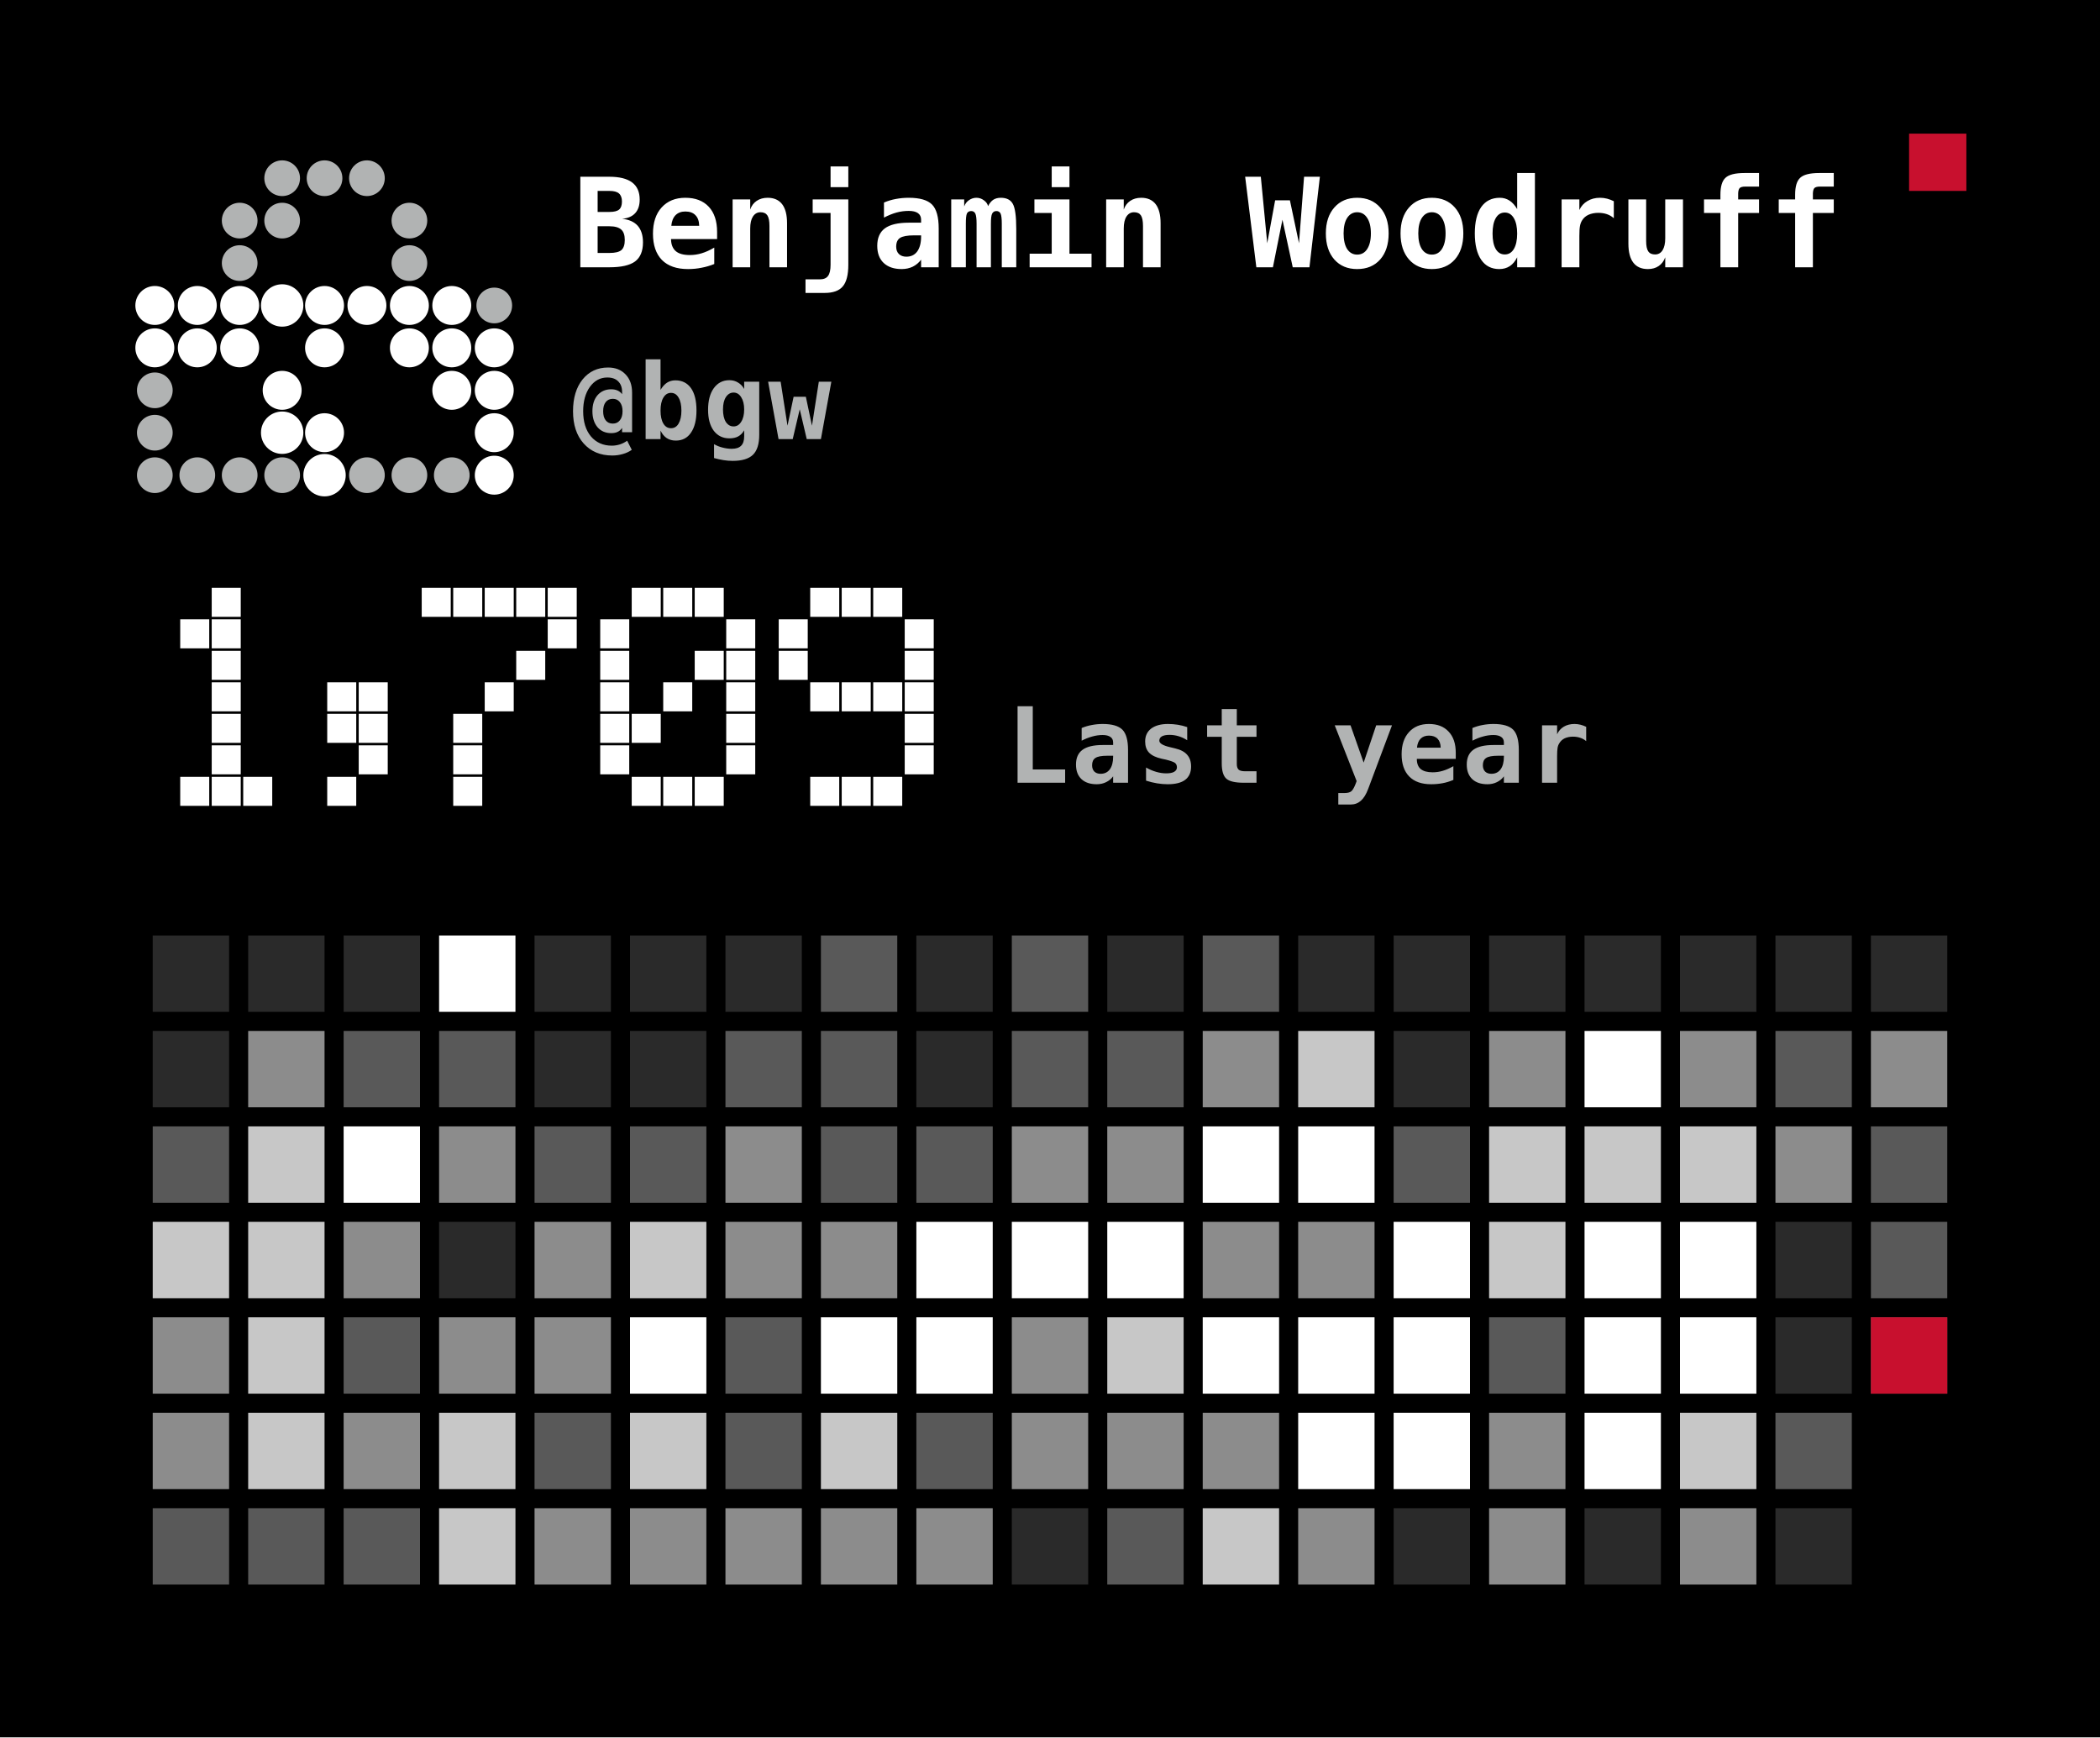
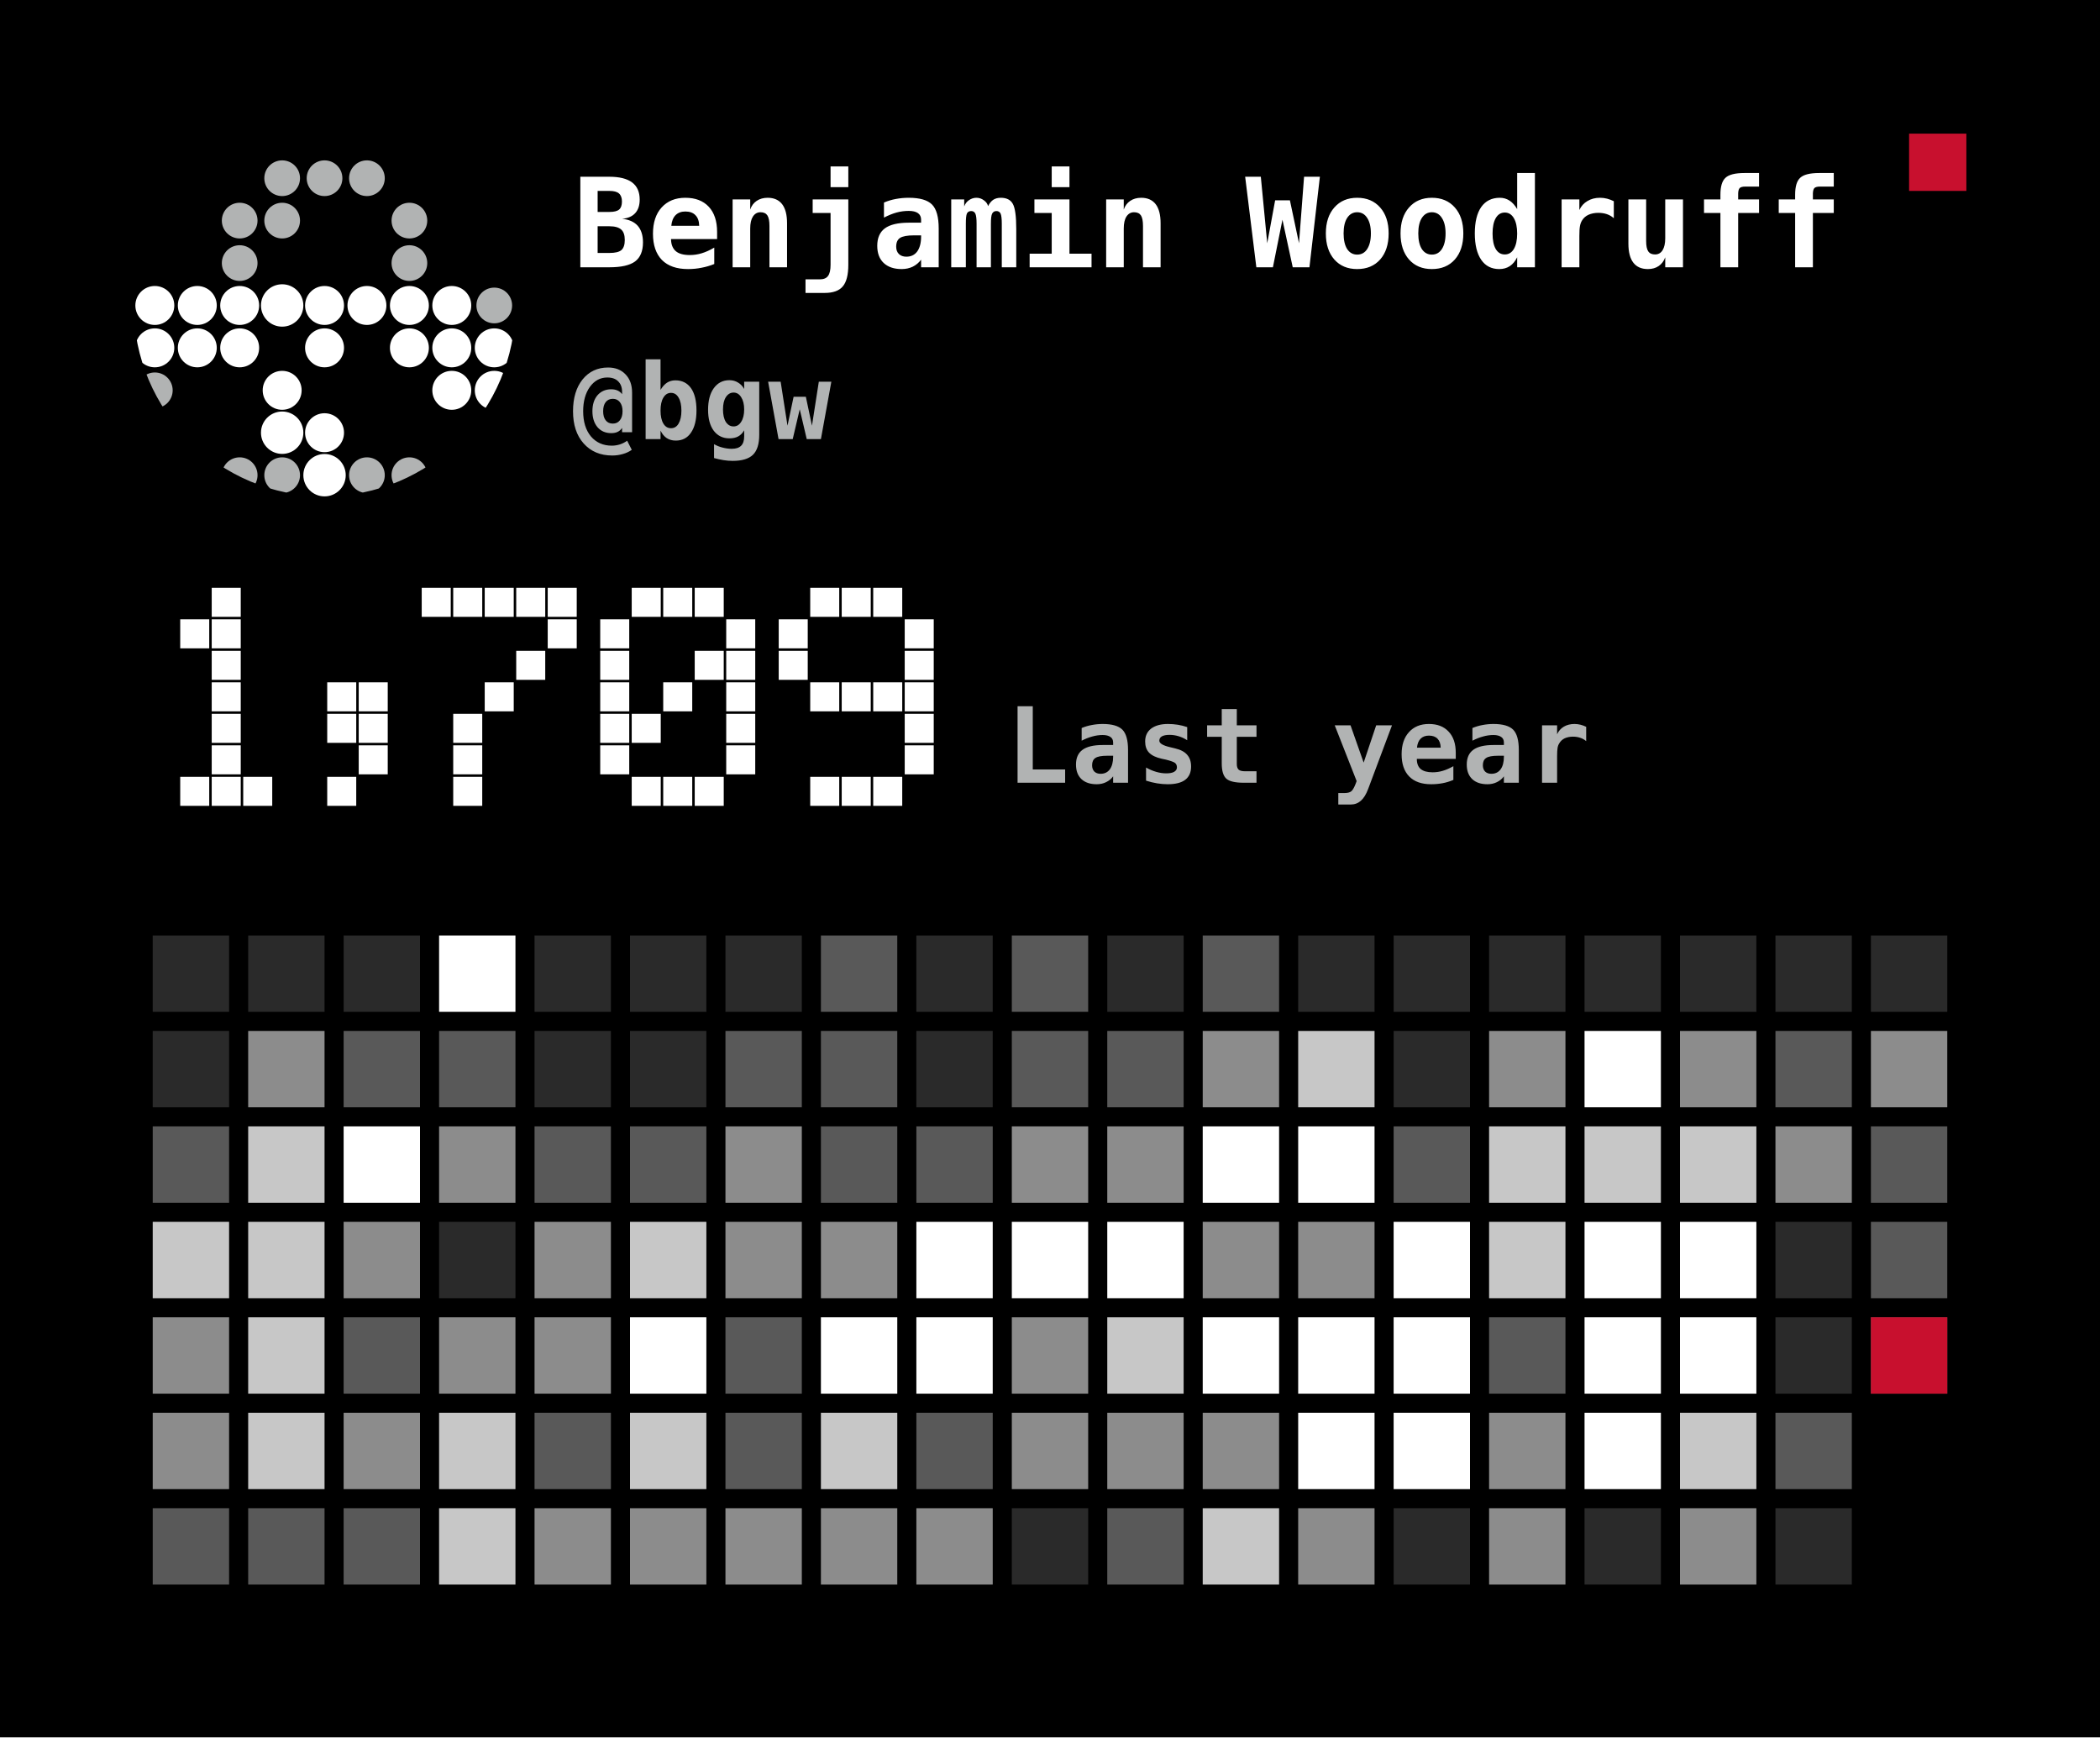
<svg xmlns="http://www.w3.org/2000/svg" width="220" height="182" viewBox="0 0 220 182" role="img">
  <rect width="220" height="182" fill="#000000" />
  <rect x="14" y="14" width="0" height="0" fill="#C8102E" />
-   <circle cx="29.56" cy="18.67" r="1.87" fill="#B1B3B3" />
-   <circle cx="34.00" cy="18.67" r="1.87" fill="#B1B3B3" />
-   <circle cx="38.44" cy="18.67" r="1.87" fill="#B1B3B3" />
-   <circle cx="29.56" cy="23.11" r="1.87" fill="#B1B3B3" />
-   <circle cx="42.89" cy="23.11" r="1.87" fill="#B1B3B3" />
-   <circle cx="25.11" cy="23.11" r="1.87" fill="#B1B3B3" />
-   <circle cx="25.11" cy="27.56" r="1.87" fill="#B1B3B3" />
-   <circle cx="42.89" cy="27.56" r="1.87" fill="#B1B3B3" />
-   <circle cx="16.22" cy="32.00" r="2.04" fill="#FFFFFF" />
-   <circle cx="20.67" cy="32.00" r="2.04" fill="#FFFFFF" />
-   <circle cx="25.11" cy="32.00" r="2.04" fill="#FFFFFF" />
-   <circle cx="29.56" cy="32.00" r="2.22" fill="#FFFFFF" />
-   <circle cx="34.00" cy="32.00" r="2.04" fill="#FFFFFF" />
-   <circle cx="38.44" cy="32.00" r="2.04" fill="#FFFFFF" />
-   <circle cx="42.89" cy="32.00" r="2.04" fill="#FFFFFF" />
-   <circle cx="47.33" cy="32.00" r="2.04" fill="#FFFFFF" />
-   <circle cx="51.78" cy="32.00" r="1.87" fill="#B1B3B3" />
-   <circle cx="16.22" cy="36.44" r="2.04" fill="#FFFFFF" />
-   <circle cx="20.67" cy="36.44" r="2.04" fill="#FFFFFF" />
-   <circle cx="25.11" cy="36.44" r="2.04" fill="#FFFFFF" />
-   <circle cx="34.00" cy="36.44" r="2.04" fill="#FFFFFF" />
-   <circle cx="42.89" cy="36.44" r="2.04" fill="#FFFFFF" />
-   <circle cx="47.33" cy="36.44" r="2.04" fill="#FFFFFF" />
-   <circle cx="51.78" cy="36.44" r="2.04" fill="#FFFFFF" />
-   <circle cx="16.22" cy="40.89" r="1.87" fill="#B1B3B3" />
-   <circle cx="29.56" cy="40.89" r="2.04" fill="#FFFFFF" />
-   <circle cx="47.33" cy="40.89" r="2.04" fill="#FFFFFF" />
-   <circle cx="51.78" cy="40.89" r="2.04" fill="#FFFFFF" />
-   <circle cx="16.22" cy="45.33" r="1.87" fill="#B1B3B3" />
-   <circle cx="29.56" cy="45.33" r="2.22" fill="#FFFFFF" />
-   <circle cx="34.00" cy="45.33" r="2.04" fill="#FFFFFF" />
-   <circle cx="51.78" cy="45.33" r="2.04" fill="#FFFFFF" />
-   <circle cx="16.22" cy="49.78" r="1.87" fill="#B1B3B3" />
-   <circle cx="29.56" cy="49.78" r="1.87" fill="#B1B3B3" />
-   <circle cx="34.00" cy="49.78" r="2.22" fill="#FFFFFF" />
-   <circle cx="51.78" cy="49.78" r="2.04" fill="#FFFFFF" />
-   <circle cx="20.67" cy="49.78" r="1.87" fill="#B1B3B3" />
-   <circle cx="25.11" cy="49.78" r="1.87" fill="#B1B3B3" />
-   <circle cx="38.44" cy="49.78" r="1.87" fill="#B1B3B3" />
-   <circle cx="42.89" cy="49.78" r="1.87" fill="#B1B3B3" />
-   <circle cx="47.33" cy="49.78" r="1.87" fill="#B1B3B3" />
+   <clipPath id="pfp">
+     <circle cx="34.00" cy="32.00" r="20.00" />
+   </clipPath>
+   <g clip-path="url(#pfp)">
+     <circle cx="29.56" cy="18.67" r="1.87" fill="#B1B3B3" />
+     <circle cx="34.00" cy="18.67" r="1.87" fill="#B1B3B3" />
+     <circle cx="38.44" cy="18.67" r="1.87" fill="#B1B3B3" />
+     <circle cx="29.56" cy="23.11" r="1.87" fill="#B1B3B3" />
+     <circle cx="42.89" cy="23.11" r="1.87" fill="#B1B3B3" />
+     <circle cx="25.11" cy="23.11" r="1.87" fill="#B1B3B3" />
+     <circle cx="25.11" cy="27.56" r="1.87" fill="#B1B3B3" />
+     <circle cx="42.89" cy="27.56" r="1.87" fill="#B1B3B3" />
+     <circle cx="16.22" cy="32.00" r="2.04" fill="#FFFFFF" />
+     <circle cx="20.67" cy="32.00" r="2.04" fill="#FFFFFF" />
+     <circle cx="25.11" cy="32.00" r="2.04" fill="#FFFFFF" />
+     <circle cx="29.56" cy="32.00" r="2.22" fill="#FFFFFF" />
+     <circle cx="34.00" cy="32.00" r="2.04" fill="#FFFFFF" />
+     <circle cx="38.44" cy="32.00" r="2.04" fill="#FFFFFF" />
+     <circle cx="42.89" cy="32.00" r="2.04" fill="#FFFFFF" />
+     <circle cx="47.33" cy="32.00" r="2.04" fill="#FFFFFF" />
+     <circle cx="51.78" cy="32.00" r="1.87" fill="#B1B3B3" />
+     <circle cx="16.22" cy="36.44" r="2.04" fill="#FFFFFF" />
+     <circle cx="20.67" cy="36.44" r="2.04" fill="#FFFFFF" />
+     <circle cx="25.11" cy="36.44" r="2.04" fill="#FFFFFF" />
+     <circle cx="34.00" cy="36.44" r="2.04" fill="#FFFFFF" />
+     <circle cx="42.89" cy="36.44" r="2.04" fill="#FFFFFF" />
+     <circle cx="47.33" cy="36.44" r="2.04" fill="#FFFFFF" />
+     <circle cx="51.78" cy="36.44" r="2.04" fill="#FFFFFF" />
+     <circle cx="16.22" cy="40.89" r="1.87" fill="#B1B3B3" />
+     <circle cx="29.56" cy="40.89" r="2.04" fill="#FFFFFF" />
+     <circle cx="47.33" cy="40.89" r="2.04" fill="#FFFFFF" />
+     <circle cx="51.78" cy="40.89" r="2.04" fill="#FFFFFF" />
+     <circle cx="16.22" cy="45.33" r="1.87" fill="#B1B3B3" />
+     <circle cx="29.56" cy="45.33" r="2.22" fill="#FFFFFF" />
+     <circle cx="34.00" cy="45.33" r="2.04" fill="#FFFFFF" />
+     <circle cx="51.78" cy="45.33" r="2.04" fill="#FFFFFF" />
+     <circle cx="16.22" cy="49.78" r="1.87" fill="#B1B3B3" />
+     <circle cx="29.56" cy="49.78" r="1.87" fill="#B1B3B3" />
+     <circle cx="34.00" cy="49.78" r="2.22" fill="#FFFFFF" />
+     <circle cx="51.78" cy="49.78" r="2.04" fill="#FFFFFF" />
+     <circle cx="20.67" cy="49.78" r="1.87" fill="#B1B3B3" />
+     <circle cx="25.11" cy="49.78" r="1.87" fill="#B1B3B3" />
+     <circle cx="38.44" cy="49.78" r="1.87" fill="#B1B3B3" />
+     <circle cx="42.89" cy="49.78" r="1.87" fill="#B1B3B3" />
+     <circle cx="47.33" cy="49.78" r="1.87" fill="#B1B3B3" />
+   </g>
  <text x="60" y="28" fill="#FFFFFF" text-anchor="start" font-family="ui-monospace, Geist Mono, monospace" font-weight="700" font-size="13" letter-spacing="0" dominant-baseline="auto">Benjamin Woodruff ‮</text>
  <text x="60" y="46" fill="#B1B3B3" text-anchor="start" font-family="ui-monospace, Geist Mono, monospace" font-weight="700" font-size="11" letter-spacing="0.2" dominant-baseline="auto">@bgw</text>
  <rect x="22.18" y="61.58" width="3.04" height="3.04" fill="#FFFFFF" />
  <rect x="18.88" y="64.88" width="3.04" height="3.04" fill="#FFFFFF" />
  <rect x="22.18" y="64.88" width="3.04" height="3.04" fill="#FFFFFF" />
  <rect x="22.18" y="68.18" width="3.04" height="3.04" fill="#FFFFFF" />
  <rect x="22.18" y="71.48" width="3.04" height="3.04" fill="#FFFFFF" />
  <rect x="22.18" y="74.78" width="3.04" height="3.04" fill="#FFFFFF" />
  <rect x="22.18" y="78.08" width="3.04" height="3.04" fill="#FFFFFF" />
  <rect x="18.88" y="81.38" width="3.04" height="3.04" fill="#FFFFFF" />
  <rect x="22.18" y="81.38" width="3.04" height="3.04" fill="#FFFFFF" />
  <rect x="25.48" y="81.38" width="3.04" height="3.04" fill="#FFFFFF" />
  <rect x="34.28" y="71.48" width="3.04" height="3.04" fill="#FFFFFF" />
  <rect x="37.58" y="71.48" width="3.04" height="3.04" fill="#FFFFFF" />
  <rect x="34.28" y="74.78" width="3.04" height="3.04" fill="#FFFFFF" />
  <rect x="37.58" y="74.78" width="3.04" height="3.04" fill="#FFFFFF" />
  <rect x="37.58" y="78.08" width="3.04" height="3.04" fill="#FFFFFF" />
  <rect x="34.28" y="81.38" width="3.04" height="3.04" fill="#FFFFFF" />
  <rect x="44.18" y="61.58" width="3.04" height="3.04" fill="#FFFFFF" />
  <rect x="47.48" y="61.58" width="3.04" height="3.04" fill="#FFFFFF" />
  <rect x="50.78" y="61.58" width="3.04" height="3.04" fill="#FFFFFF" />
  <rect x="54.08" y="61.58" width="3.04" height="3.04" fill="#FFFFFF" />
  <rect x="57.38" y="61.58" width="3.04" height="3.04" fill="#FFFFFF" />
  <rect x="57.38" y="64.88" width="3.04" height="3.04" fill="#FFFFFF" />
  <rect x="54.08" y="68.18" width="3.04" height="3.04" fill="#FFFFFF" />
  <rect x="50.78" y="71.48" width="3.04" height="3.04" fill="#FFFFFF" />
  <rect x="47.48" y="74.78" width="3.04" height="3.04" fill="#FFFFFF" />
  <rect x="47.48" y="78.08" width="3.04" height="3.04" fill="#FFFFFF" />
  <rect x="47.48" y="81.38" width="3.04" height="3.04" fill="#FFFFFF" />
  <rect x="66.18" y="61.58" width="3.04" height="3.04" fill="#FFFFFF" />
  <rect x="69.48" y="61.58" width="3.04" height="3.04" fill="#FFFFFF" />
  <rect x="72.78" y="61.58" width="3.04" height="3.04" fill="#FFFFFF" />
  <rect x="62.88" y="64.88" width="3.04" height="3.04" fill="#FFFFFF" />
  <rect x="76.08" y="64.88" width="3.04" height="3.04" fill="#FFFFFF" />
  <rect x="62.88" y="68.18" width="3.04" height="3.04" fill="#FFFFFF" />
  <rect x="72.78" y="68.18" width="3.04" height="3.04" fill="#FFFFFF" />
  <rect x="76.08" y="68.18" width="3.04" height="3.04" fill="#FFFFFF" />
  <rect x="62.88" y="71.48" width="3.04" height="3.04" fill="#FFFFFF" />
  <rect x="69.48" y="71.48" width="3.04" height="3.04" fill="#FFFFFF" />
  <rect x="76.08" y="71.48" width="3.04" height="3.04" fill="#FFFFFF" />
  <rect x="62.88" y="74.78" width="3.04" height="3.04" fill="#FFFFFF" />
  <rect x="66.18" y="74.78" width="3.04" height="3.04" fill="#FFFFFF" />
  <rect x="76.08" y="74.78" width="3.04" height="3.04" fill="#FFFFFF" />
  <rect x="62.88" y="78.08" width="3.04" height="3.04" fill="#FFFFFF" />
  <rect x="76.08" y="78.08" width="3.04" height="3.04" fill="#FFFFFF" />
  <rect x="66.18" y="81.38" width="3.04" height="3.04" fill="#FFFFFF" />
  <rect x="69.48" y="81.38" width="3.04" height="3.04" fill="#FFFFFF" />
  <rect x="72.78" y="81.38" width="3.04" height="3.04" fill="#FFFFFF" />
  <rect x="84.88" y="61.58" width="3.04" height="3.04" fill="#FFFFFF" />
  <rect x="88.18" y="61.58" width="3.04" height="3.04" fill="#FFFFFF" />
  <rect x="91.48" y="61.58" width="3.04" height="3.04" fill="#FFFFFF" />
  <rect x="81.58" y="64.88" width="3.04" height="3.04" fill="#FFFFFF" />
  <rect x="94.78" y="64.88" width="3.04" height="3.04" fill="#FFFFFF" />
  <rect x="81.58" y="68.18" width="3.04" height="3.04" fill="#FFFFFF" />
  <rect x="94.78" y="68.18" width="3.04" height="3.04" fill="#FFFFFF" />
  <rect x="84.88" y="71.48" width="3.04" height="3.04" fill="#FFFFFF" />
  <rect x="88.18" y="71.48" width="3.04" height="3.04" fill="#FFFFFF" />
  <rect x="91.48" y="71.48" width="3.04" height="3.04" fill="#FFFFFF" />
  <rect x="94.78" y="71.48" width="3.04" height="3.04" fill="#FFFFFF" />
  <rect x="94.78" y="74.78" width="3.04" height="3.04" fill="#FFFFFF" />
  <rect x="94.78" y="78.08" width="3.04" height="3.04" fill="#FFFFFF" />
  <rect x="84.88" y="81.38" width="3.04" height="3.04" fill="#FFFFFF" />
  <rect x="88.18" y="81.38" width="3.04" height="3.04" fill="#FFFFFF" />
  <rect x="91.48" y="81.38" width="3.04" height="3.04" fill="#FFFFFF" />
  <text x="105.4" y="82.0" fill="#B1B3B3" text-anchor="start" font-family="ui-monospace, Geist Mono, monospace" font-weight="700" font-size="11" letter-spacing="0.2" dominant-baseline="auto">Last year</text>
  <rect x="200" y="14" width="6" height="6" fill="#C8102E" />
  <rect x="16" y="98" width="8" height="8" fill="#2A2A2A" />
  <rect x="16" y="108" width="8" height="8" fill="#2A2A2A" />
  <rect x="16" y="118" width="8" height="8" fill="#FFFFFF" opacity="0.35" />
  <rect x="16" y="128" width="8" height="8" fill="#FFFFFF" opacity="0.78" />
  <rect x="16" y="138" width="8" height="8" fill="#FFFFFF" opacity="0.55" />
  <rect x="16" y="148" width="8" height="8" fill="#FFFFFF" opacity="0.55" />
  <rect x="16" y="158" width="8" height="8" fill="#FFFFFF" opacity="0.35" />
  <rect x="26" y="98" width="8" height="8" fill="#2A2A2A" />
  <rect x="26" y="108" width="8" height="8" fill="#FFFFFF" opacity="0.55" />
  <rect x="26" y="118" width="8" height="8" fill="#FFFFFF" opacity="0.78" />
  <rect x="26" y="128" width="8" height="8" fill="#FFFFFF" opacity="0.78" />
  <rect x="26" y="138" width="8" height="8" fill="#FFFFFF" opacity="0.78" />
  <rect x="26" y="148" width="8" height="8" fill="#FFFFFF" opacity="0.78" />
  <rect x="26" y="158" width="8" height="8" fill="#FFFFFF" opacity="0.35" />
  <rect x="36" y="98" width="8" height="8" fill="#2A2A2A" />
  <rect x="36" y="108" width="8" height="8" fill="#FFFFFF" opacity="0.35" />
  <rect x="36" y="118" width="8" height="8" fill="#FFFFFF" />
  <rect x="36" y="128" width="8" height="8" fill="#FFFFFF" opacity="0.55" />
  <rect x="36" y="138" width="8" height="8" fill="#FFFFFF" opacity="0.35" />
  <rect x="36" y="148" width="8" height="8" fill="#FFFFFF" opacity="0.55" />
  <rect x="36" y="158" width="8" height="8" fill="#FFFFFF" opacity="0.35" />
  <rect x="46" y="98" width="8" height="8" fill="#FFFFFF" />
  <rect x="46" y="108" width="8" height="8" fill="#FFFFFF" opacity="0.35" />
  <rect x="46" y="118" width="8" height="8" fill="#FFFFFF" opacity="0.55" />
  <rect x="46" y="128" width="8" height="8" fill="#2A2A2A" />
  <rect x="46" y="138" width="8" height="8" fill="#FFFFFF" opacity="0.55" />
  <rect x="46" y="148" width="8" height="8" fill="#FFFFFF" opacity="0.78" />
  <rect x="46" y="158" width="8" height="8" fill="#FFFFFF" opacity="0.78" />
  <rect x="56" y="98" width="8" height="8" fill="#2A2A2A" />
  <rect x="56" y="108" width="8" height="8" fill="#2A2A2A" />
  <rect x="56" y="118" width="8" height="8" fill="#FFFFFF" opacity="0.35" />
  <rect x="56" y="128" width="8" height="8" fill="#FFFFFF" opacity="0.55" />
  <rect x="56" y="138" width="8" height="8" fill="#FFFFFF" opacity="0.55" />
  <rect x="56" y="148" width="8" height="8" fill="#FFFFFF" opacity="0.35" />
  <rect x="56" y="158" width="8" height="8" fill="#FFFFFF" opacity="0.55" />
  <rect x="66" y="98" width="8" height="8" fill="#2A2A2A" />
  <rect x="66" y="108" width="8" height="8" fill="#2A2A2A" />
  <rect x="66" y="118" width="8" height="8" fill="#FFFFFF" opacity="0.35" />
  <rect x="66" y="128" width="8" height="8" fill="#FFFFFF" opacity="0.78" />
  <rect x="66" y="138" width="8" height="8" fill="#FFFFFF" />
  <rect x="66" y="148" width="8" height="8" fill="#FFFFFF" opacity="0.78" />
  <rect x="66" y="158" width="8" height="8" fill="#FFFFFF" opacity="0.55" />
  <rect x="76" y="98" width="8" height="8" fill="#2A2A2A" />
  <rect x="76" y="108" width="8" height="8" fill="#FFFFFF" opacity="0.35" />
  <rect x="76" y="118" width="8" height="8" fill="#FFFFFF" opacity="0.55" />
  <rect x="76" y="128" width="8" height="8" fill="#FFFFFF" opacity="0.55" />
  <rect x="76" y="138" width="8" height="8" fill="#FFFFFF" opacity="0.35" />
  <rect x="76" y="148" width="8" height="8" fill="#FFFFFF" opacity="0.35" />
  <rect x="76" y="158" width="8" height="8" fill="#FFFFFF" opacity="0.55" />
  <rect x="86" y="98" width="8" height="8" fill="#FFFFFF" opacity="0.35" />
  <rect x="86" y="108" width="8" height="8" fill="#FFFFFF" opacity="0.35" />
  <rect x="86" y="118" width="8" height="8" fill="#FFFFFF" opacity="0.35" />
  <rect x="86" y="128" width="8" height="8" fill="#FFFFFF" opacity="0.55" />
  <rect x="86" y="138" width="8" height="8" fill="#FFFFFF" />
  <rect x="86" y="148" width="8" height="8" fill="#FFFFFF" opacity="0.78" />
  <rect x="86" y="158" width="8" height="8" fill="#FFFFFF" opacity="0.55" />
  <rect x="96" y="98" width="8" height="8" fill="#2A2A2A" />
  <rect x="96" y="108" width="8" height="8" fill="#2A2A2A" />
  <rect x="96" y="118" width="8" height="8" fill="#FFFFFF" opacity="0.35" />
  <rect x="96" y="128" width="8" height="8" fill="#FFFFFF" />
  <rect x="96" y="138" width="8" height="8" fill="#FFFFFF" />
  <rect x="96" y="148" width="8" height="8" fill="#FFFFFF" opacity="0.35" />
  <rect x="96" y="158" width="8" height="8" fill="#FFFFFF" opacity="0.55" />
  <rect x="106" y="98" width="8" height="8" fill="#FFFFFF" opacity="0.35" />
  <rect x="106" y="108" width="8" height="8" fill="#FFFFFF" opacity="0.35" />
  <rect x="106" y="118" width="8" height="8" fill="#FFFFFF" opacity="0.55" />
  <rect x="106" y="128" width="8" height="8" fill="#FFFFFF" />
  <rect x="106" y="138" width="8" height="8" fill="#FFFFFF" opacity="0.55" />
  <rect x="106" y="148" width="8" height="8" fill="#FFFFFF" opacity="0.55" />
  <rect x="106" y="158" width="8" height="8" fill="#2A2A2A" />
  <rect x="116" y="98" width="8" height="8" fill="#2A2A2A" />
  <rect x="116" y="108" width="8" height="8" fill="#FFFFFF" opacity="0.35" />
  <rect x="116" y="118" width="8" height="8" fill="#FFFFFF" opacity="0.55" />
  <rect x="116" y="128" width="8" height="8" fill="#FFFFFF" />
  <rect x="116" y="138" width="8" height="8" fill="#FFFFFF" opacity="0.78" />
  <rect x="116" y="148" width="8" height="8" fill="#FFFFFF" opacity="0.55" />
  <rect x="116" y="158" width="8" height="8" fill="#FFFFFF" opacity="0.35" />
  <rect x="126" y="98" width="8" height="8" fill="#FFFFFF" opacity="0.35" />
  <rect x="126" y="108" width="8" height="8" fill="#FFFFFF" opacity="0.55" />
  <rect x="126" y="118" width="8" height="8" fill="#FFFFFF" />
  <rect x="126" y="128" width="8" height="8" fill="#FFFFFF" opacity="0.55" />
  <rect x="126" y="138" width="8" height="8" fill="#FFFFFF" />
  <rect x="126" y="148" width="8" height="8" fill="#FFFFFF" opacity="0.55" />
  <rect x="126" y="158" width="8" height="8" fill="#FFFFFF" opacity="0.78" />
  <rect x="136" y="98" width="8" height="8" fill="#2A2A2A" />
  <rect x="136" y="108" width="8" height="8" fill="#FFFFFF" opacity="0.78" />
  <rect x="136" y="118" width="8" height="8" fill="#FFFFFF" />
  <rect x="136" y="128" width="8" height="8" fill="#FFFFFF" opacity="0.55" />
  <rect x="136" y="138" width="8" height="8" fill="#FFFFFF" />
  <rect x="136" y="148" width="8" height="8" fill="#FFFFFF" />
  <rect x="136" y="158" width="8" height="8" fill="#FFFFFF" opacity="0.55" />
  <rect x="146" y="98" width="8" height="8" fill="#2A2A2A" />
  <rect x="146" y="108" width="8" height="8" fill="#2A2A2A" />
  <rect x="146" y="118" width="8" height="8" fill="#FFFFFF" opacity="0.35" />
  <rect x="146" y="128" width="8" height="8" fill="#FFFFFF" />
  <rect x="146" y="138" width="8" height="8" fill="#FFFFFF" />
  <rect x="146" y="148" width="8" height="8" fill="#FFFFFF" />
  <rect x="146" y="158" width="8" height="8" fill="#2A2A2A" />
  <rect x="156" y="98" width="8" height="8" fill="#2A2A2A" />
  <rect x="156" y="108" width="8" height="8" fill="#FFFFFF" opacity="0.55" />
  <rect x="156" y="118" width="8" height="8" fill="#FFFFFF" opacity="0.78" />
  <rect x="156" y="128" width="8" height="8" fill="#FFFFFF" opacity="0.78" />
  <rect x="156" y="138" width="8" height="8" fill="#FFFFFF" opacity="0.35" />
  <rect x="156" y="148" width="8" height="8" fill="#FFFFFF" opacity="0.55" />
  <rect x="156" y="158" width="8" height="8" fill="#FFFFFF" opacity="0.55" />
  <rect x="166" y="98" width="8" height="8" fill="#2A2A2A" />
  <rect x="166" y="108" width="8" height="8" fill="#FFFFFF" />
  <rect x="166" y="118" width="8" height="8" fill="#FFFFFF" opacity="0.78" />
  <rect x="166" y="128" width="8" height="8" fill="#FFFFFF" />
  <rect x="166" y="138" width="8" height="8" fill="#FFFFFF" />
  <rect x="166" y="148" width="8" height="8" fill="#FFFFFF" />
  <rect x="166" y="158" width="8" height="8" fill="#2A2A2A" />
  <rect x="176" y="98" width="8" height="8" fill="#2A2A2A" />
  <rect x="176" y="108" width="8" height="8" fill="#FFFFFF" opacity="0.55" />
  <rect x="176" y="118" width="8" height="8" fill="#FFFFFF" opacity="0.78" />
  <rect x="176" y="128" width="8" height="8" fill="#FFFFFF" />
  <rect x="176" y="138" width="8" height="8" fill="#FFFFFF" />
  <rect x="176" y="148" width="8" height="8" fill="#FFFFFF" opacity="0.78" />
  <rect x="176" y="158" width="8" height="8" fill="#FFFFFF" opacity="0.55" />
  <rect x="186" y="98" width="8" height="8" fill="#2A2A2A" />
  <rect x="186" y="108" width="8" height="8" fill="#FFFFFF" opacity="0.35" />
  <rect x="186" y="118" width="8" height="8" fill="#FFFFFF" opacity="0.55" />
  <rect x="186" y="128" width="8" height="8" fill="#2A2A2A" />
  <rect x="186" y="138" width="8" height="8" fill="#2A2A2A" />
  <rect x="186" y="148" width="8" height="8" fill="#FFFFFF" opacity="0.35" />
  <rect x="186" y="158" width="8" height="8" fill="#2A2A2A" />
  <rect x="196" y="98" width="8" height="8" fill="#2A2A2A" />
  <rect x="196" y="108" width="8" height="8" fill="#FFFFFF" opacity="0.55" />
  <rect x="196" y="118" width="8" height="8" fill="#FFFFFF" opacity="0.35" />
  <rect x="196" y="128" width="8" height="8" fill="#FFFFFF" opacity="0.35" />
  <rect x="196" y="138" width="8" height="8" fill="#FFFFFF" opacity="0.35" />
  <rect x="196" y="138" width="8" height="8" fill="#C8102E" />
</svg>
